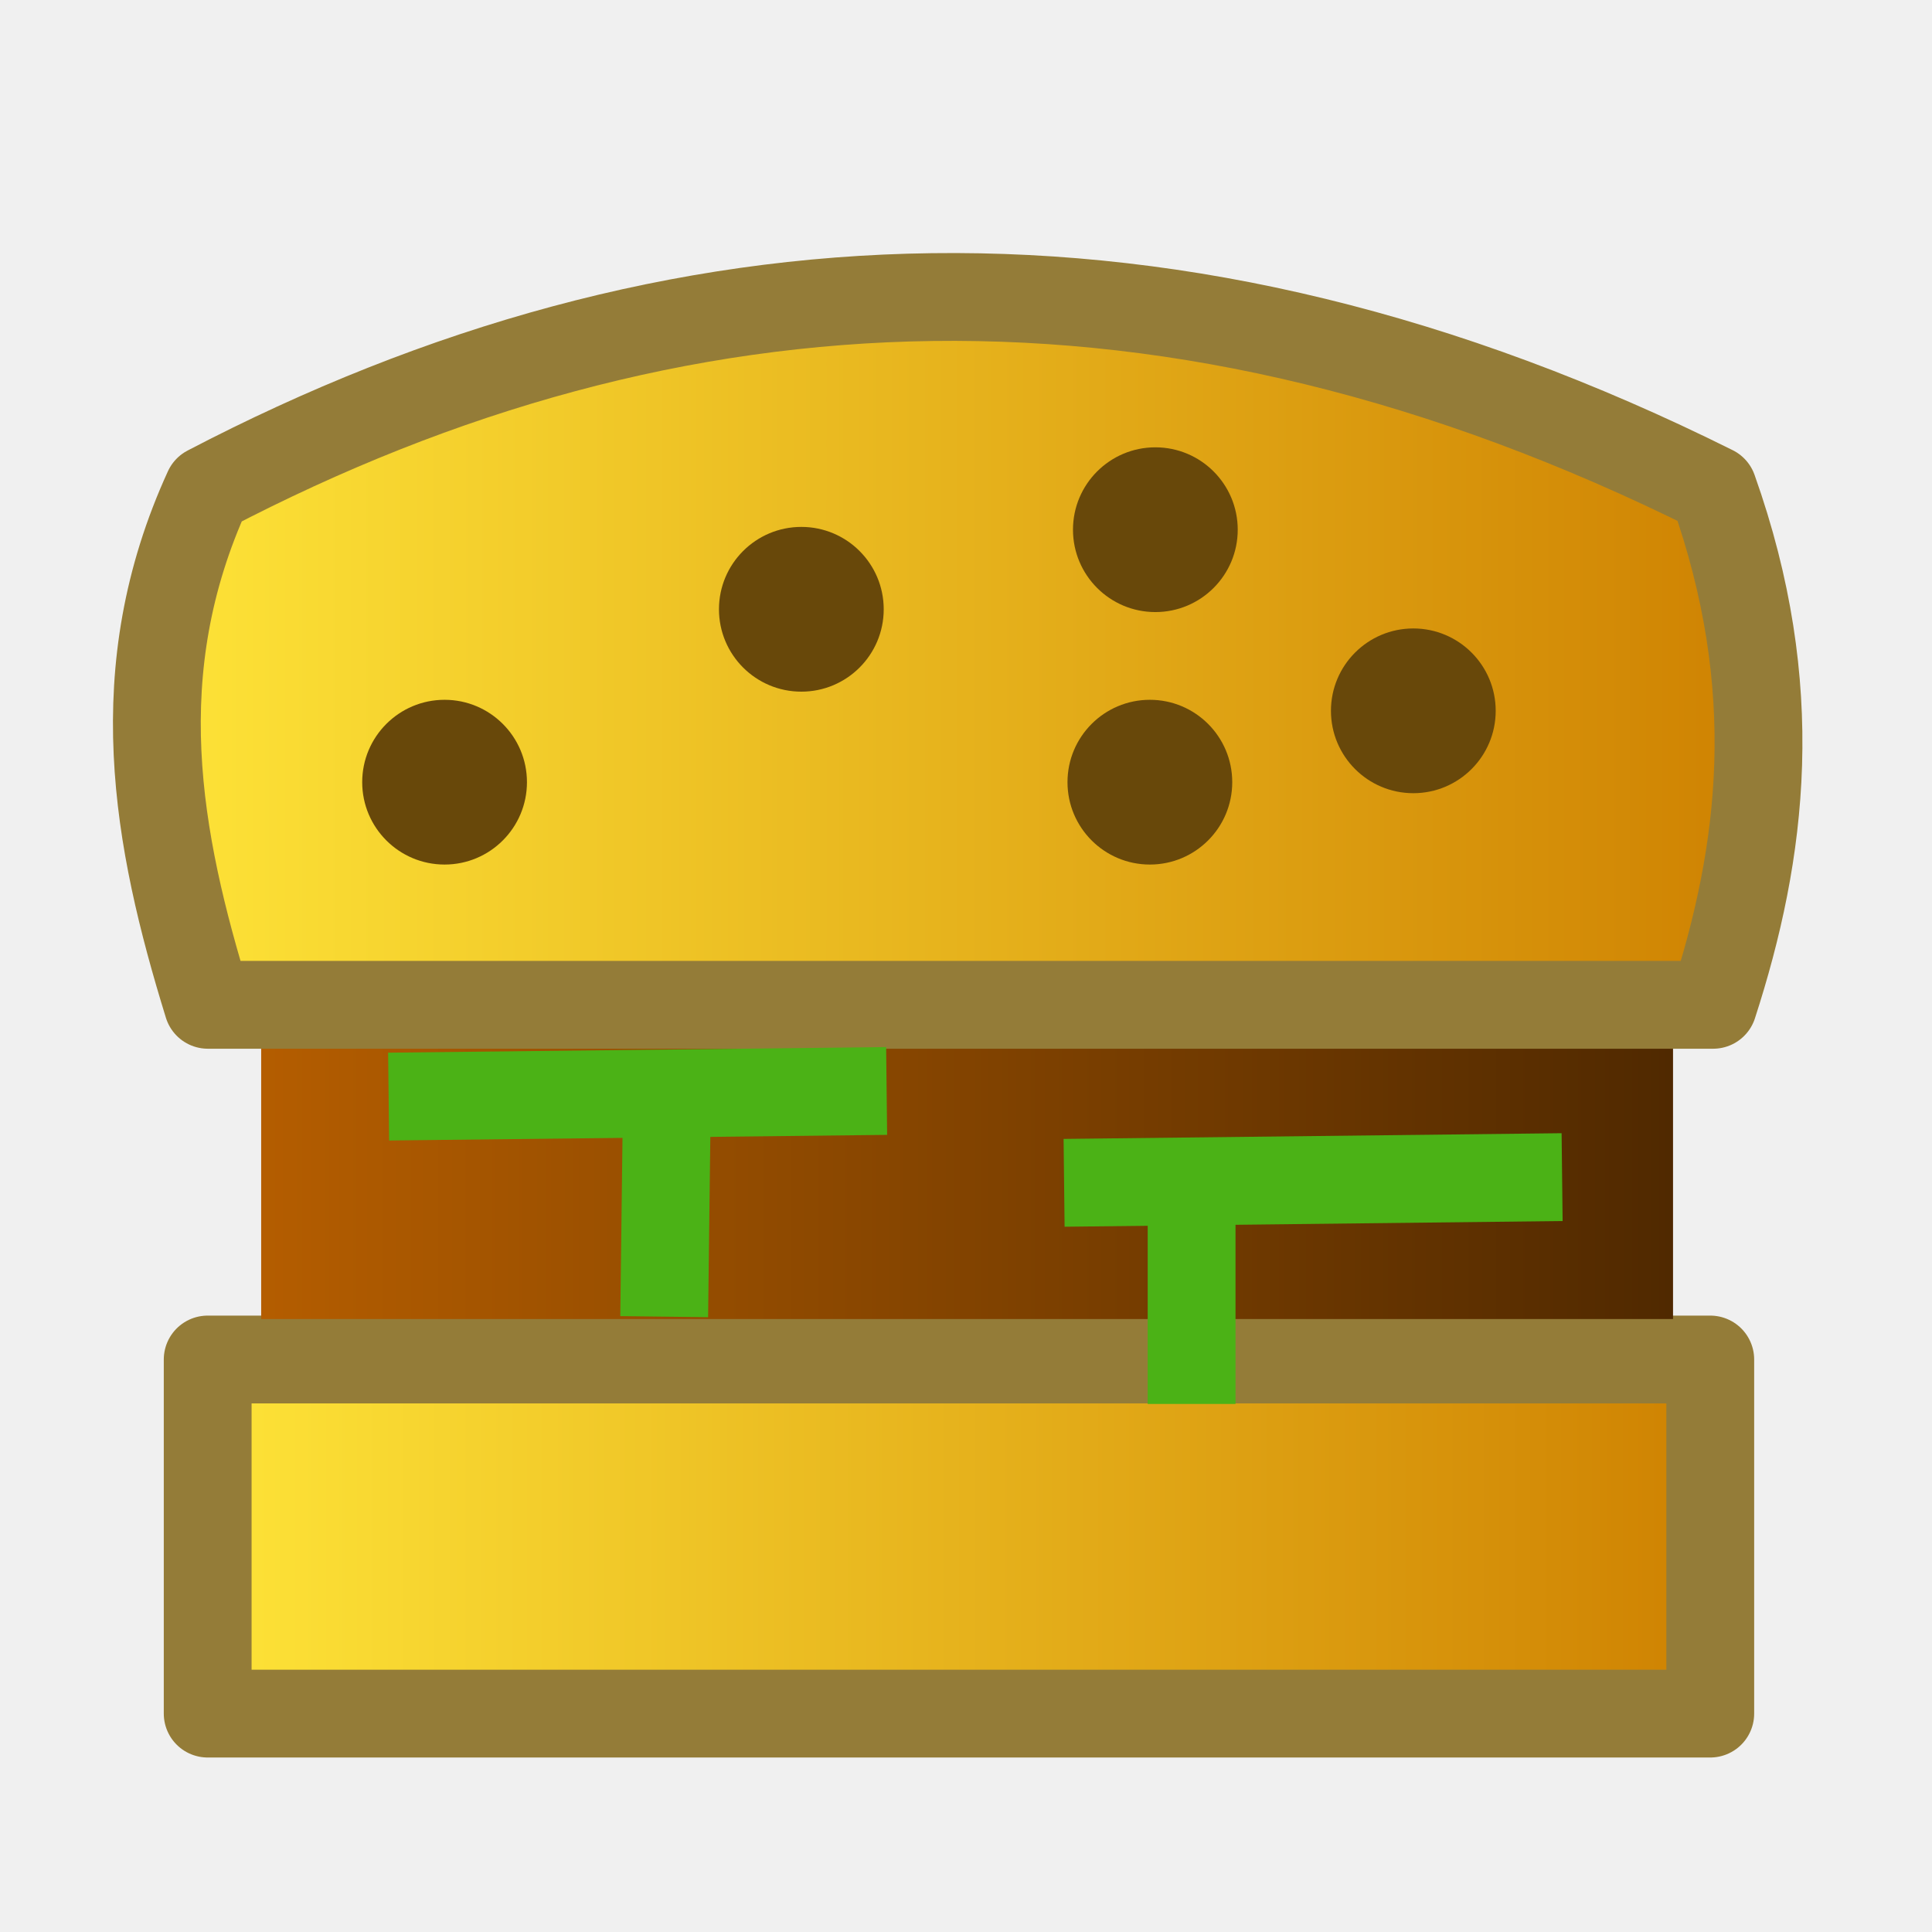
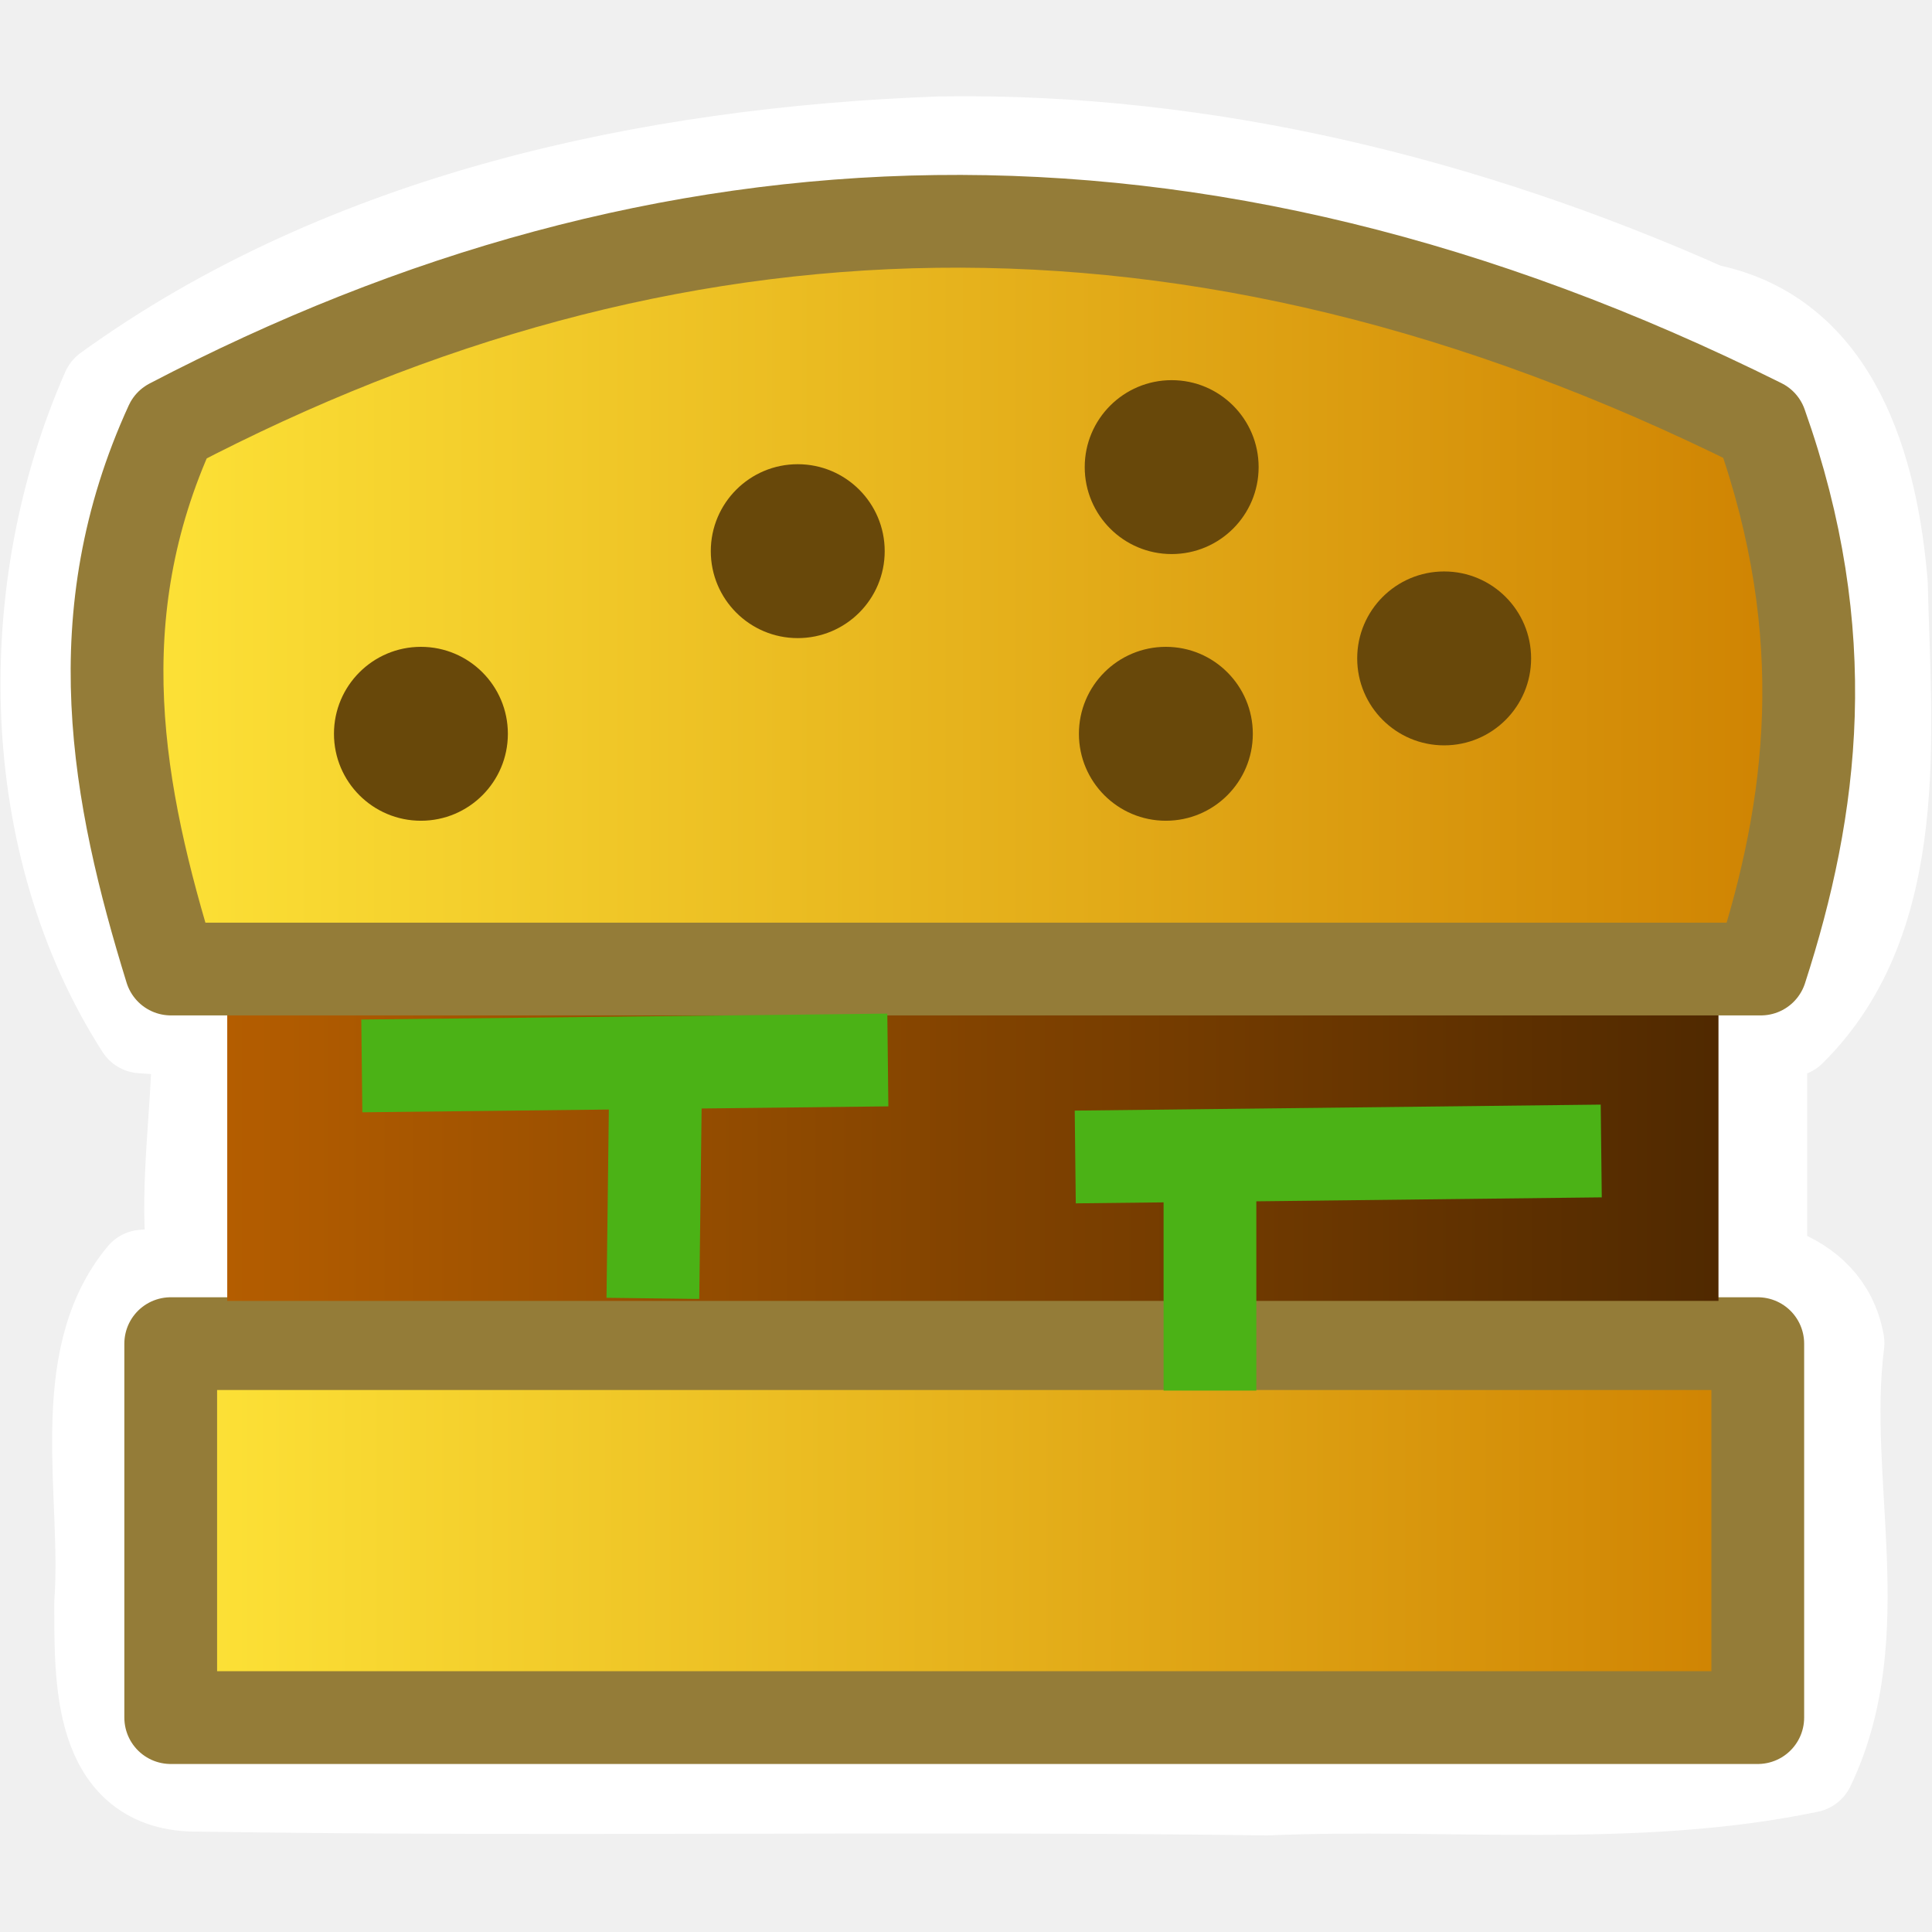
- <svg xmlns="http://www.w3.org/2000/svg" xmlns:xlink="http://www.w3.org/1999/xlink" width="22" height="22" id="svg2" version="1.0">
+ <svg xmlns="http://www.w3.org/2000/svg" xmlns:xlink="http://www.w3.org/1999/xlink" width="100" height="100" id="svg2" version="1.0">
  <defs id="defs4">
    <linearGradient id="linearGradient3179">
      <stop style="stop-color:#b45d00;stop-opacity:1;" offset="0" id="stop3181" />
      <stop style="stop-color:#502900;stop-opacity:1;" offset="1" id="stop3183" />
    </linearGradient>
    <linearGradient id="linearGradient3163">
      <stop style="stop-color:#ffe639;stop-opacity:1;" offset="0" id="stop3165" />
      <stop style="stop-color:#cd7f00;stop-opacity:1;" offset="1" id="stop3167" />
    </linearGradient>
-     <linearGradient xlink:href="#linearGradient3163" id="linearGradient3169" x1="1.286" y1="7.412" x2="20.524" y2="7.412" gradientUnits="userSpaceOnUse" />
-     <linearGradient xlink:href="#linearGradient3163" id="linearGradient3177" x1="1.865" y1="17.497" x2="19.975" y2="17.497" gradientUnits="userSpaceOnUse" />
-     <linearGradient xlink:href="#linearGradient3179" id="linearGradient3185" x1="2.974" y1="13.445" x2="19.051" y2="13.445" gradientUnits="userSpaceOnUse" />
+     <linearGradient xlink:href="#linearGradient3163" id="linearGradient3169" x1="1.286" y1="7.412" x2="20.524" y2="7.412" gradientUnits="userSpaceOnUse" gradientTransform="matrix(4.986056,0,0,4.986056,-5.1427,-79.77145)" />
+     <linearGradient xlink:href="#linearGradient3163" id="linearGradient3177" x1="1.865" y1="17.497" x2="19.975" y2="17.497" gradientUnits="userSpaceOnUse" gradientTransform="matrix(4.986056,0,0,4.986056,-5.1427,-79.77145)" />
+     <linearGradient xlink:href="#linearGradient3179" id="linearGradient3185" x1="2.974" y1="13.445" x2="19.051" y2="13.445" gradientUnits="userSpaceOnUse" gradientTransform="matrix(4.986056,0,0,4.986056,-5.1427,-79.77145)" />
  </defs>
-   <g id="layer1">
-     <rect style="opacity:1;fill:url(#linearGradient3177);fill-opacity:1.0;fill-rule:evenodd;stroke:#947c38;stroke-width:1;stroke-linecap:round;stroke-linejoin:round;marker:none;marker-start:none;marker-mid:none;marker-end:none;stroke-miterlimit:4;stroke-dasharray:none;stroke-dashoffset:0;stroke-opacity:1;visibility:visible;display:inline;overflow:visible;enable-background:accumulate" id="rect2388" width="17.11" height="4.032" x="2.365" y="15.481" />
-     <rect style="opacity:1;fill:url(#linearGradient3185);fill-opacity:1;fill-rule:evenodd;stroke:none;stroke-width:1;stroke-linecap:round;stroke-linejoin:miter;marker:none;marker-start:none;marker-mid:none;marker-end:none;stroke-miterlimit:4;stroke-dasharray:none;stroke-dashoffset:0;stroke-opacity:1;visibility:visible;display:inline;overflow:visible;enable-background:accumulate" id="rect3160" width="16.077" height="3.151" x="2.974" y="11.869" />
-     <path style="fill:url(#linearGradient3169);fill-opacity:1;fill-rule:evenodd;stroke:#947c38;stroke-width:1;stroke-linecap:round;stroke-linejoin:round;marker:none;marker-start:none;marker-mid:none;marker-end:none;stroke-miterlimit:4;stroke-dashoffset:0;stroke-opacity:1;visibility:visible;display:inline;overflow:visible;enable-background:accumulate" d="M 2.367,5.574 C 7.673,2.802 13.343,2.503 19.508,5.574 C 20.31,7.831 20.073,9.698 19.508,11.442 L 2.367,11.442 C 1.783,9.551 1.423,7.635 2.367,5.574 z" id="rect3162" />
-     <path style="fill:none;fill-rule:evenodd;stroke:#4bb216;stroke-width:1px;stroke-linecap:butt;stroke-linejoin:miter;stroke-opacity:1" d="M 12.117,13.469 L 17.788,13.404" id="path3167" />
-     <path style="fill:none;fill-rule:evenodd;stroke:#4bb216;stroke-width:1px;stroke-linecap:butt;stroke-linejoin:miter;stroke-opacity:1" d="M 13.569,13.515 L 13.569,15.987" id="path3169" />
-     <g id="g2388" transform="translate(-0.84375,-0.75)">
-       <path id="path3165" d="M 5.269,13.237 L 10.94,13.173" style="fill:none;fill-rule:evenodd;stroke:#4bb216;stroke-width:1px;stroke-linecap:butt;stroke-linejoin:miter;stroke-opacity:1" />
-       <path id="path3171" d="M 8.438,13.24 L 8.407,15.743" style="fill:none;fill-rule:evenodd;stroke:#4bb216;stroke-width:1px;stroke-linecap:butt;stroke-linejoin:miter;stroke-opacity:1" />
+   <g id="layer1" transform="translate(0,78)">
+     <g id="g8334" transform="matrix(0.9629029,0,0,0.9629069,2.433289,-5.967006)">
+       <g transform="translate(108.1873,25.45584)" id="g7700">
+         <path style="display:inline;overflow:visible;visibility:visible;opacity:1;fill:#ffffff;fill-opacity:1;fill-rule:evenodd;stroke:#ffffff;stroke-width:4.986;stroke-linecap:round;stroke-linejoin:round;stroke-miterlimit:4;stroke-dasharray:none;stroke-dashoffset:0;stroke-opacity:1;marker:none;marker-start:none;marker-mid:none;marker-end:none;enable-background:accumulate" d="m -20.469,-32.408 c -27.48,0.785 -55.081,-0.775 -82.539,0.736 -3.78,4.537 -1.871,11.816 -2.297,17.58 0.015,4.063 -0.168,9.878 5.271,9.791 19.093,0.295 38.286,-0.056 57.426,0.204 9.656,-0.407 19.752,0.74 29.113,-1.223 3.4,-7.092 0.634,-15.254 1.582,-22.752 -0.705,-3.937 -5.238,-4.619 -8.557,-4.336 z" id="rect2388-6" />
+         <path style="display:inline;overflow:visible;visibility:visible;opacity:1;fill:#ffffff;fill-opacity:1;fill-rule:evenodd;stroke:#ffffff;stroke-width:1;stroke-linecap:round;stroke-linejoin:miter;stroke-miterlimit:4;stroke-dasharray:none;stroke-dashoffset:0;stroke-opacity:1;marker:none;marker-start:none;marker-mid:none;marker-end:none;enable-background:accumulate" d="m -102.232,-48.275 c 0.988,7.159 -2.086,15.124 1.809,21.713 28.784,0 57.568,0 86.352,0 0,-7.904 0,-15.809 0,-23.713 -29.387,0 -58.773,0 -88.16,0 l 0,1 0,1 z" id="rect3160-2" />
+         <path style="display:inline;overflow:visible;visibility:visible;fill:#ffffff;fill-opacity:1;fill-rule:evenodd;stroke:#ffffff;stroke-width:4.986;stroke-linecap:round;stroke-linejoin:round;stroke-miterlimit:4;stroke-dashoffset:0;stroke-opacity:1;marker:none;marker-start:none;marker-mid:none;marker-end:none;enable-background:accumulate" d="m -60.158,-92.588 c -15.613,0.57 -31.978,4.066 -44.764,13.316 -4.725,10.714 -4.514,24.331 1.816,34.208 18.739,1.39 38.162,0.37 57.158,0.658 10.459,-0.323 21.128,0.571 31.449,-0.473 6.182,-6.107 5.1,-16.022 4.918,-23.978 -0.507,-6.111 -2.474,-13.36 -9.407,-14.737 -12.911,-5.755 -26.984,-9.214 -41.171,-8.994 z" id="rect3162-6" />
+         <path style="fill:#ffffff;fill-rule:evenodd;stroke:#ffffff;stroke-width:4.986px;stroke-linecap:butt;stroke-linejoin:miter;stroke-opacity:1" d="m -24.42,-42.621 c -9.969,0.114 -19.938,0.224 -29.906,0.34 -1.789,3.796 0.571,8.967 5.25,8.285 7.532,-1.102 14.884,-0.46 22.441,-0.369 4.548,0.118 6.213,-7.713 2.215,-8.256 z" id="path3167-1" />
+         <path style="fill:#ffffff;fill-rule:evenodd;stroke:#ffffff;stroke-width:4.986px;stroke-linecap:butt;stroke-linejoin:miter;stroke-opacity:1" d="m -45.939,-40.078 c -5.483,1.045 -3.312,8.256 -3.266,12.119 -0.953,2.908 0.382,4.633 3.41,4.529 6.115,-1.109 5.642,-9.742 3.697,-14.168 -0.679,-1.501 -2.128,-2.662 -3.842,-2.48 z" id="path3169-8" />
+         <g id="g2388-7" transform="matrix(4.986056,0,0,4.986056,-117.27,-109.1946)" style="fill:#ffffff;stroke:#ffffff">
+           <path id="path3165-9" d="m 5.269,13.237 5.671,-0.064" style="fill:#ffffff;fill-rule:evenodd;stroke:#ffffff;stroke-width:1px;stroke-linecap:butt;stroke-linejoin:miter;stroke-opacity:1" />
+           <path id="path3171-2" d="m 8.438,13.24 -0.031,2.503" style="fill:#ffffff;fill-rule:evenodd;stroke:#ffffff;stroke-width:1px;stroke-linecap:butt;stroke-linejoin:miter;stroke-opacity:1" />
+         </g>
+         <path style="display:inline;overflow:visible;visibility:visible;opacity:1;fill:#ffffff;fill-opacity:1;fill-rule:evenodd;stroke:#ffffff;stroke-width:1;stroke-linecap:round;stroke-linejoin:miter;stroke-miterlimit:4;stroke-dasharray:none;stroke-dashoffset:0;stroke-opacity:1;marker:none;marker-start:none;marker-mid:none;marker-end:none;enable-background:accumulate" d="m -88.584,-69.721 c -8.862,0.12 -10.745,14.545 -2.16,16.859 8.06,3.631 15.838,-8.718 9.004,-14.367 -1.776,-1.796 -4.343,-2.649 -6.844,-2.492 z" id="path2420-0" />
+         <path style="display:inline;overflow:visible;visibility:visible;opacity:1;fill:#ffffff;fill-opacity:1;fill-rule:evenodd;stroke:#ffffff;stroke-width:1;stroke-linecap:round;stroke-linejoin:miter;stroke-miterlimit:4;stroke-dasharray:none;stroke-dashoffset:0;stroke-opacity:1;marker:none;marker-start:none;marker-mid:none;marker-end:none;enable-background:accumulate" d="m -68.328,-79.537 c -8.861,0.12 -10.745,14.545 -2.16,16.859 8.048,3.626 15.827,-8.687 9.023,-14.35 -1.781,-1.807 -4.351,-2.667 -6.863,-2.51 z" id="path3192-2" />
+         <path style="display:inline;overflow:visible;visibility:visible;opacity:1;fill:#ffffff;fill-opacity:1;fill-rule:evenodd;stroke:#ffffff;stroke-width:1;stroke-linecap:round;stroke-linejoin:miter;stroke-miterlimit:4;stroke-dasharray:none;stroke-dashoffset:0;stroke-opacity:1;marker:none;marker-start:none;marker-mid:none;marker-end:none;enable-background:accumulate" d="m -48.541,-69.721 c -8.86,0.123 -10.744,14.547 -2.158,16.859 8.06,3.63 15.837,-8.718 9.004,-14.367 -1.776,-1.798 -4.345,-2.648 -6.846,-2.492 z" id="path3194-3" />
+         <path style="display:inline;overflow:visible;visibility:visible;opacity:1;fill:#ffffff;fill-opacity:1;fill-rule:evenodd;stroke:#ffffff;stroke-width:1;stroke-linecap:round;stroke-linejoin:miter;stroke-miterlimit:4;stroke-dasharray:none;stroke-dashoffset:0;stroke-opacity:1;marker:none;marker-start:none;marker-mid:none;marker-end:none;enable-background:accumulate" d="m -33.582,-73.771 c -8.862,0.12 -10.743,14.549 -2.158,16.859 8.06,3.629 15.834,-8.717 9.004,-14.367 -1.778,-1.795 -4.344,-2.649 -6.846,-2.492 z" id="path3196-7" />
+         <path style="display:inline;overflow:visible;visibility:visible;opacity:1;fill:#ffffff;fill-opacity:1;fill-rule:evenodd;stroke:#ffffff;stroke-width:1;stroke-linecap:round;stroke-linejoin:miter;stroke-miterlimit:4;stroke-dasharray:none;stroke-dashoffset:0;stroke-opacity:1;marker:none;marker-start:none;marker-mid:none;marker-end:none;enable-background:accumulate" d="m -48.229,-84.055 c -8.862,0.119 -10.744,14.547 -2.158,16.857 8.06,3.632 15.833,-8.717 9.004,-14.367 -1.781,-1.792 -4.344,-2.65 -6.846,-2.49 z" id="path3198-5" />
+       </g>
+       <rect y="-2.582" x="6.65" height="20.102" width="85.31" id="rect2388" style="display:inline;overflow:visible;visibility:visible;opacity:1;fill:url(#linearGradient3177);fill-opacity:1;fill-rule:evenodd;stroke:#947c38;stroke-width:4.986;stroke-linecap:round;stroke-linejoin:round;stroke-miterlimit:4;stroke-dasharray:none;stroke-dashoffset:0;stroke-opacity:1;marker:none;marker-start:none;marker-mid:none;marker-end:none;enable-background:accumulate" />
+       <rect y="-20.592" x="9.688" height="15.712" width="80.16" id="rect3160" style="display:inline;overflow:visible;visibility:visible;opacity:1;fill:url(#linearGradient3185);fill-opacity:1;fill-rule:evenodd;stroke:none;stroke-width:1;stroke-linecap:round;stroke-linejoin:miter;stroke-miterlimit:4;stroke-dasharray:none;stroke-dashoffset:0;stroke-opacity:1;marker:none;marker-start:none;marker-mid:none;marker-end:none;enable-background:accumulate" />
+       <path id="rect3162" d="m 6.66,-51.979 c 26.457,-13.823 54.727,-15.314 85.466,0 3.996,11.253 2.815,20.563 0,29.26 l -85.466,0 c -2.913,-9.429 -4.706,-18.983 0,-29.26 z" style="display:inline;overflow:visible;visibility:visible;fill:url(#linearGradient3169);fill-opacity:1;fill-rule:evenodd;stroke:#947c38;stroke-width:4.986;stroke-linecap:round;stroke-linejoin:round;stroke-miterlimit:4;stroke-dashoffset:0;stroke-opacity:1;marker:none;marker-start:none;marker-mid:none;marker-end:none;enable-background:accumulate" />
+       <path id="path3167" d="m 55.272,-12.616 28.274,-0.322" style="fill:none;fill-rule:evenodd;stroke:#4bb216;stroke-width:4.986px;stroke-linecap:butt;stroke-linejoin:miter;stroke-opacity:1" />
+       <path id="path3169" d="m 62.513,-12.384 0,12.325" style="fill:none;fill-rule:evenodd;stroke:#4bb216;stroke-width:4.986px;stroke-linecap:butt;stroke-linejoin:miter;stroke-opacity:1" />
+       <g transform="matrix(4.986056,0,0,4.986056,-9.349685,-83.51099)" id="g2388">
+         <path style="fill:none;fill-rule:evenodd;stroke:#4bb216;stroke-width:1px;stroke-linecap:butt;stroke-linejoin:miter;stroke-opacity:1" d="m 5.269,13.237 5.671,-0.064" id="path3165" />
+         <path style="fill:none;fill-rule:evenodd;stroke:#4bb216;stroke-width:1px;stroke-linecap:butt;stroke-linejoin:miter;stroke-opacity:1" d="m 8.438,13.24 -0.031,2.503" id="path3171" />
+       </g>
+       <circle r="4.674" cy="-35.364" cx="20.099" id="path2420" style="display:inline;overflow:visible;visibility:visible;opacity:1;fill:#68480a;fill-opacity:1;fill-rule:evenodd;stroke:none;stroke-width:1;stroke-linecap:round;stroke-linejoin:miter;stroke-miterlimit:4;stroke-dasharray:none;stroke-dashoffset:0;stroke-opacity:1;marker:none;marker-start:none;marker-mid:none;marker-end:none;enable-background:accumulate" />
+       <circle r="4.674" cy="-45.181" cx="40.355" id="path3192" style="display:inline;overflow:visible;visibility:visible;opacity:1;fill:#68480a;fill-opacity:1;fill-rule:evenodd;stroke:none;stroke-width:1;stroke-linecap:round;stroke-linejoin:miter;stroke-miterlimit:4;stroke-dasharray:none;stroke-dashoffset:0;stroke-opacity:1;marker:none;marker-start:none;marker-mid:none;marker-end:none;enable-background:accumulate" />
+       <circle r="4.674" cy="-35.364" cx="60.143" id="path3194" style="display:inline;overflow:visible;visibility:visible;opacity:1;fill:#68480a;fill-opacity:1;fill-rule:evenodd;stroke:none;stroke-width:1;stroke-linecap:round;stroke-linejoin:miter;stroke-miterlimit:4;stroke-dasharray:none;stroke-dashoffset:0;stroke-opacity:1;marker:none;marker-start:none;marker-mid:none;marker-end:none;enable-background:accumulate" />
+       <circle r="4.674" cy="-39.416" cx="75.102" id="path3196" style="display:inline;overflow:visible;visibility:visible;opacity:1;fill:#68480a;fill-opacity:1;fill-rule:evenodd;stroke:none;stroke-width:1;stroke-linecap:round;stroke-linejoin:miter;stroke-miterlimit:4;stroke-dasharray:none;stroke-dashoffset:0;stroke-opacity:1;marker:none;marker-start:none;marker-mid:none;marker-end:none;enable-background:accumulate" />
+       <circle r="4.674" cy="-49.699" cx="60.455" id="path3198" style="display:inline;overflow:visible;visibility:visible;opacity:1;fill:#68480a;fill-opacity:1;fill-rule:evenodd;stroke:none;stroke-width:1;stroke-linecap:round;stroke-linejoin:miter;stroke-miterlimit:4;stroke-dasharray:none;stroke-dashoffset:0;stroke-opacity:1;marker:none;marker-start:none;marker-mid:none;marker-end:none;enable-background:accumulate" />
    </g>
-     <path style="opacity:1;fill:#68480a;fill-opacity:1;fill-rule:evenodd;stroke:none;stroke-width:1;stroke-linecap:round;stroke-linejoin:miter;marker:none;marker-start:none;marker-mid:none;marker-end:none;stroke-miterlimit:4;stroke-dasharray:none;stroke-dashoffset:0;stroke-opacity:1;visibility:visible;display:inline;overflow:visible;enable-background:accumulate" id="path2420" d="M 0.938,12.188 A 0.938,0.938 0 1 1 -0.938,12.188 A 0.938,0.938 0 1 1 0.938,12.188 z" transform="translate(5.0625,-3.28125)" />
-     <path style="opacity:1;fill:#68480a;fill-opacity:1;fill-rule:evenodd;stroke:none;stroke-width:1;stroke-linecap:round;stroke-linejoin:miter;marker:none;marker-start:none;marker-mid:none;marker-end:none;stroke-miterlimit:4;stroke-dasharray:none;stroke-dashoffset:0;stroke-opacity:1;visibility:visible;display:inline;overflow:visible;enable-background:accumulate" id="path3192" d="M 0.938,12.188 A 0.938,0.938 0 1 1 -0.938,12.188 A 0.938,0.938 0 1 1 0.938,12.188 z" transform="translate(9.125,-5.25)" />
-     <path style="opacity:1;fill:#68480a;fill-opacity:1;fill-rule:evenodd;stroke:none;stroke-width:1;stroke-linecap:round;stroke-linejoin:miter;marker:none;marker-start:none;marker-mid:none;marker-end:none;stroke-miterlimit:4;stroke-dasharray:none;stroke-dashoffset:0;stroke-opacity:1;visibility:visible;display:inline;overflow:visible;enable-background:accumulate" id="path3194" d="M 0.938,12.188 A 0.938,0.938 0 1 1 -0.938,12.188 A 0.938,0.938 0 1 1 0.938,12.188 z" transform="translate(13.09375,-3.28125)" />
-     <path style="opacity:1;fill:#68480a;fill-opacity:1;fill-rule:evenodd;stroke:none;stroke-width:1;stroke-linecap:round;stroke-linejoin:miter;marker:none;marker-start:none;marker-mid:none;marker-end:none;stroke-miterlimit:4;stroke-dasharray:none;stroke-dashoffset:0;stroke-opacity:1;visibility:visible;display:inline;overflow:visible;enable-background:accumulate" id="path3196" d="M 0.938,12.188 A 0.938,0.938 0 1 1 -0.938,12.188 A 0.938,0.938 0 1 1 0.938,12.188 z" transform="translate(16.09375,-4.09375)" />
-     <path style="opacity:1;fill:#68480a;fill-opacity:1;fill-rule:evenodd;stroke:none;stroke-width:1;stroke-linecap:round;stroke-linejoin:miter;marker:none;marker-start:none;marker-mid:none;marker-end:none;stroke-miterlimit:4;stroke-dasharray:none;stroke-dashoffset:0;stroke-opacity:1;visibility:visible;display:inline;overflow:visible;enable-background:accumulate" id="path3198" d="M 0.938,12.188 A 0.938,0.938 0 1 1 -0.938,12.188 A 0.938,0.938 0 1 1 0.938,12.188 z" transform="translate(13.15625,-6.15625)" />
  </g>
</svg>
